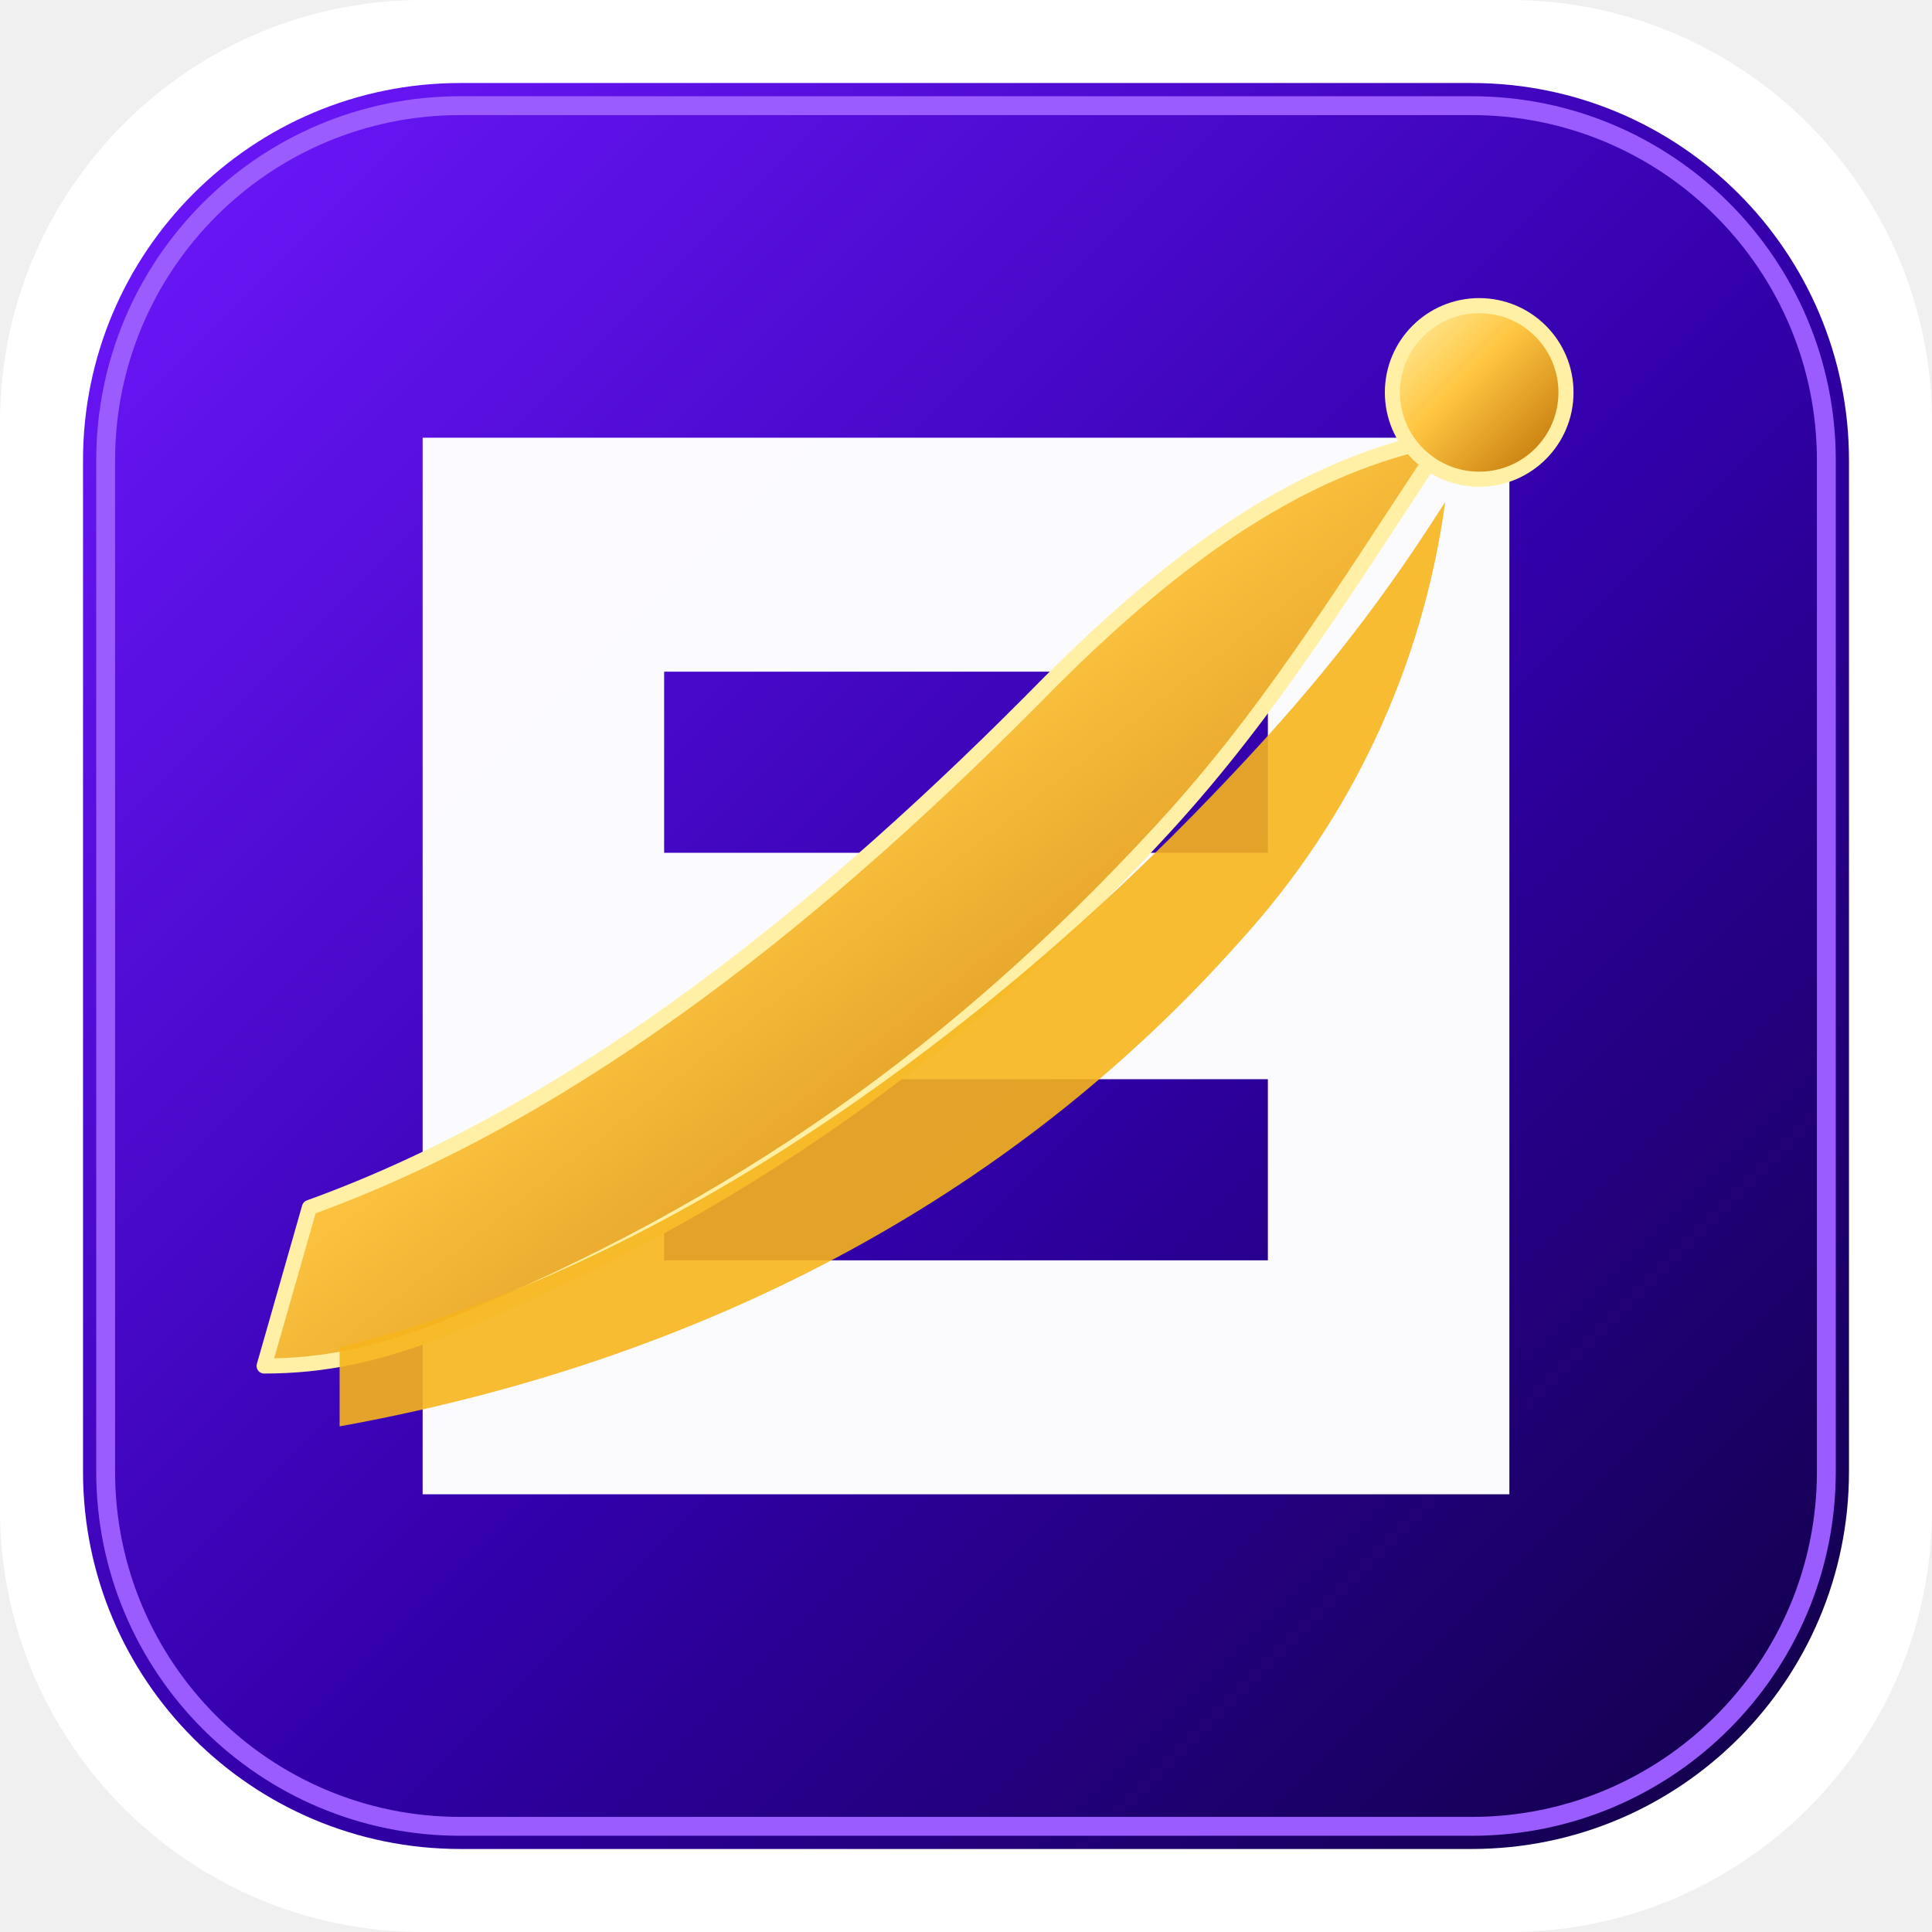
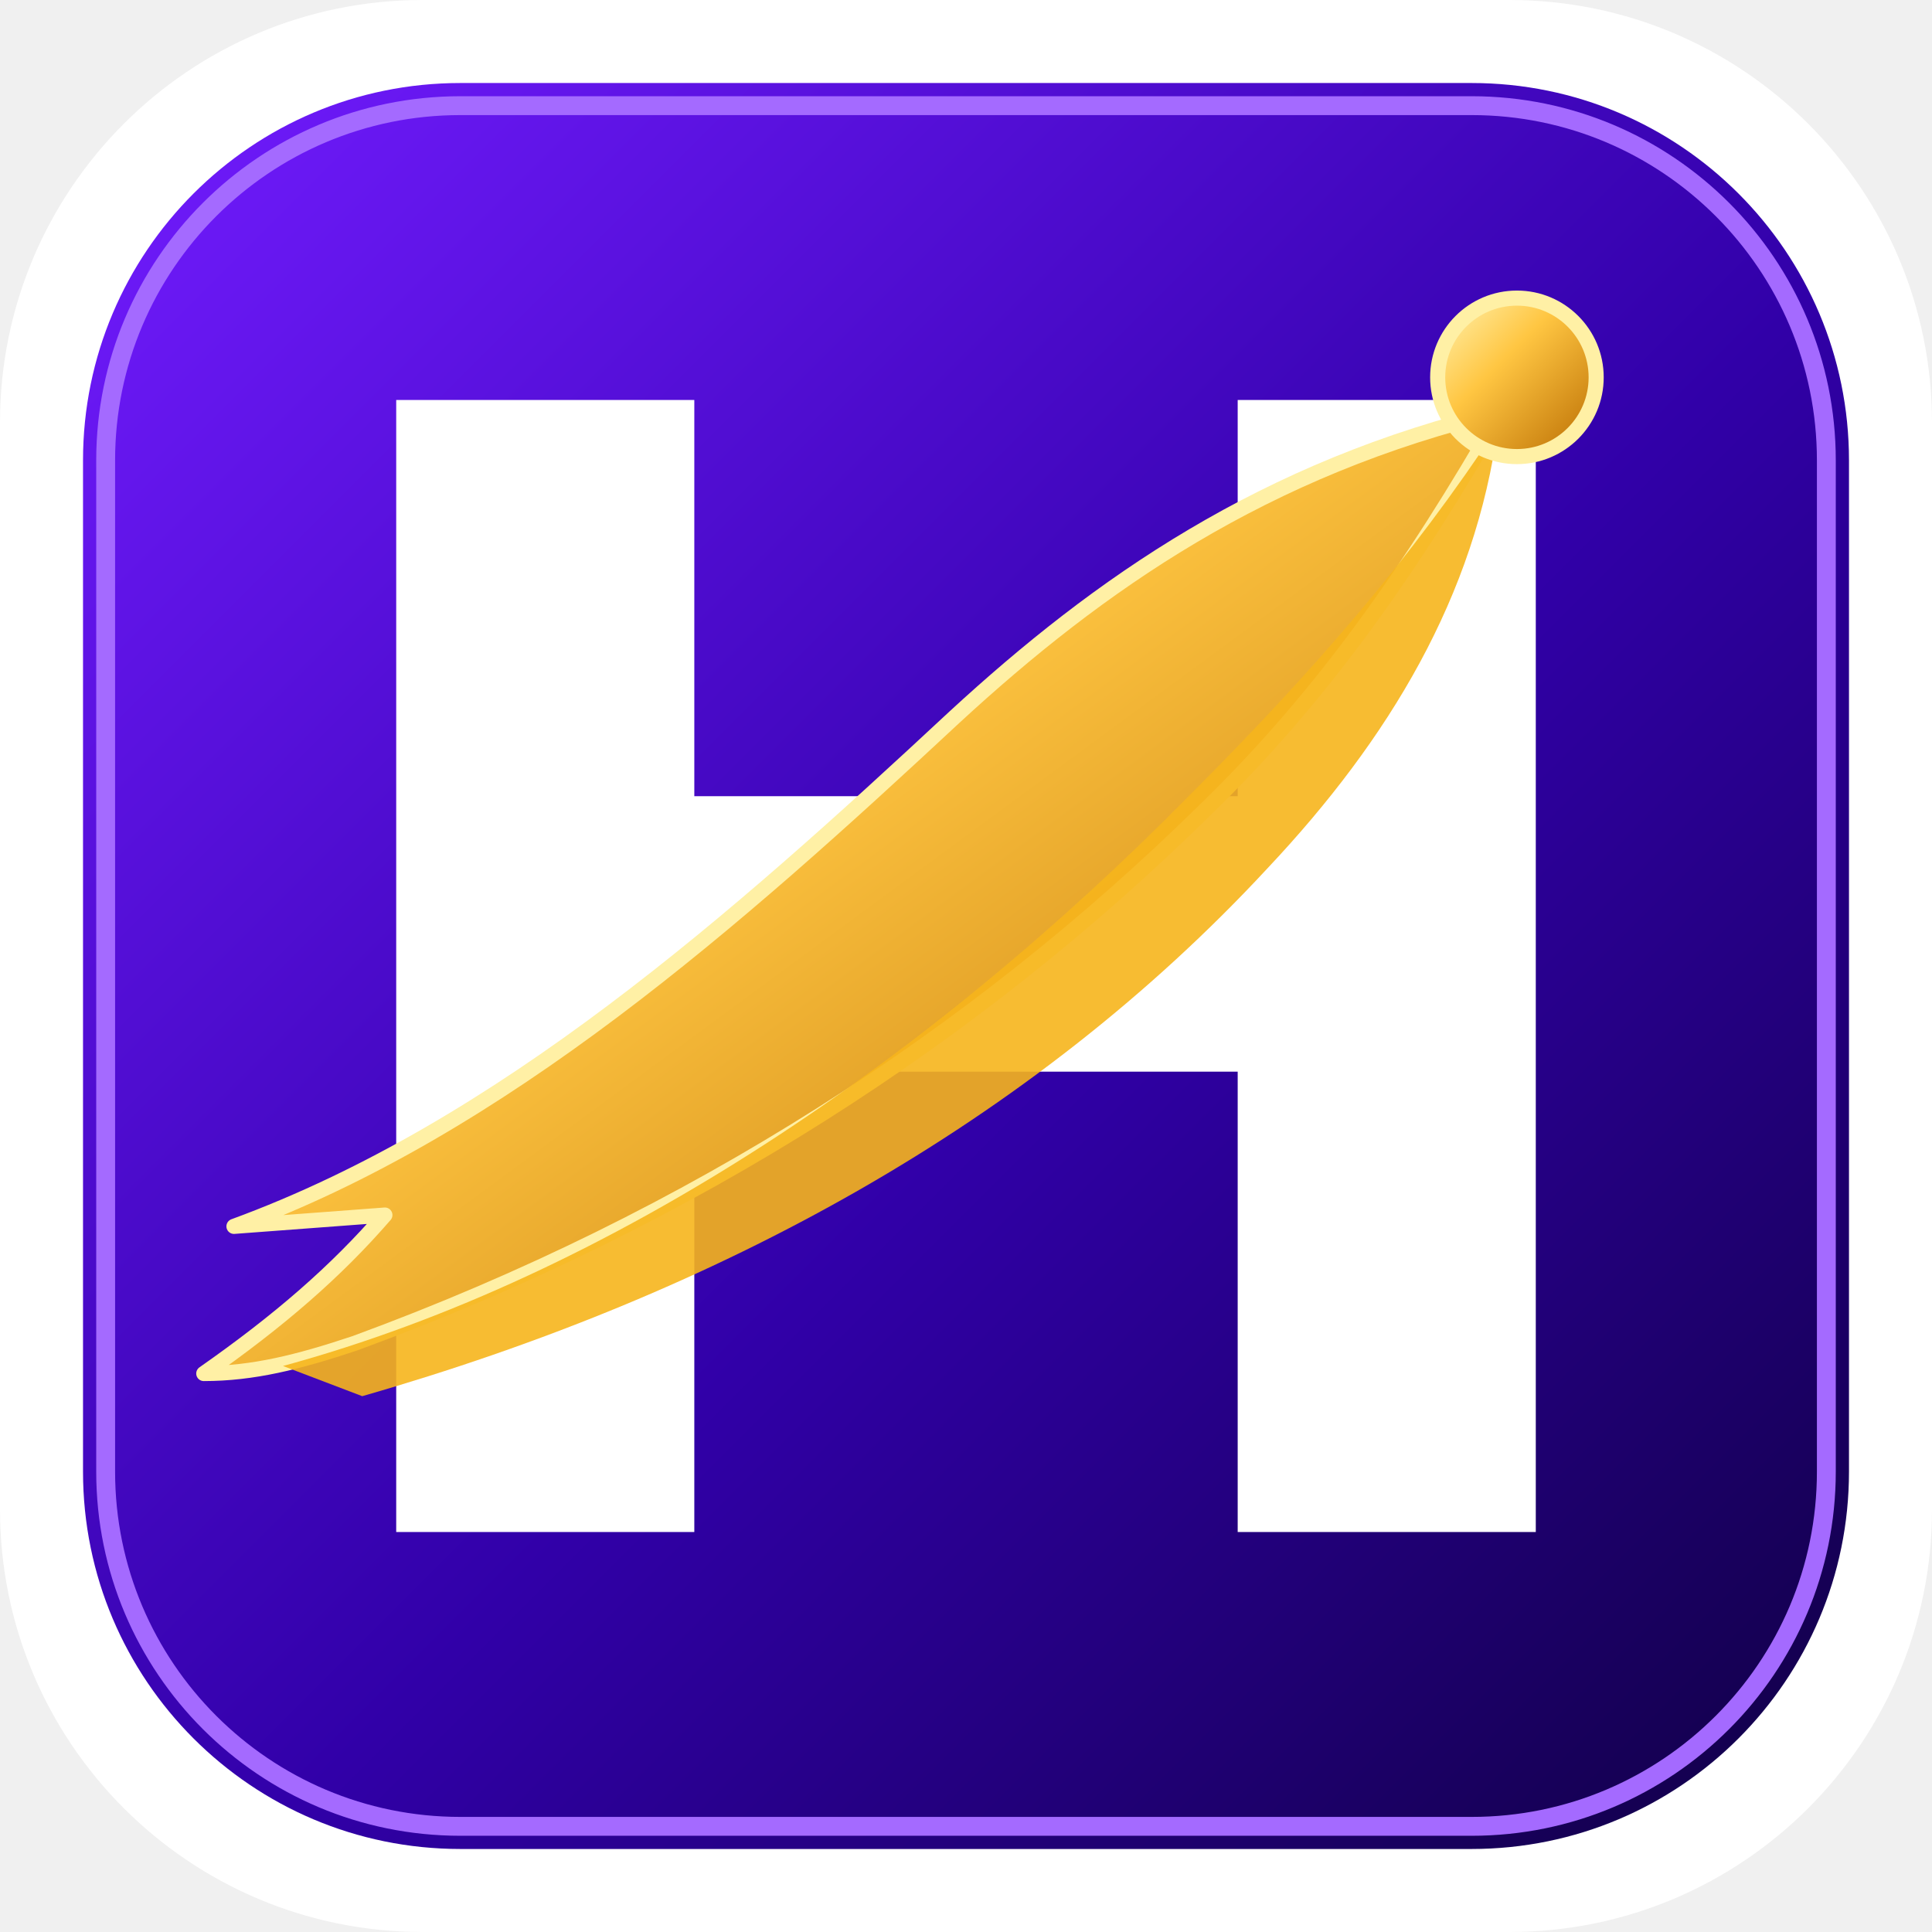
<svg xmlns="http://www.w3.org/2000/svg" viewBox="0 0 512 512">
  <defs>
    <linearGradient id="p" x1="0" y1="0" x2="1" y2="1">
-       <stop stop-color="#6f18ff" />
+       <stop stop-color="#721cff" />
      <stop offset=".55" stop-color="#3100a8" />
      <stop offset="1" stop-color="#100044" />
    </linearGradient>
    <linearGradient id="g" x1="0" y1="0" x2="1" y2="1">
-       <stop stop-color="#fff1a8" />
-       <stop offset=".42" stop-color="#ffc642" />
+       <stop stop-color="#fff4b4" />
+       <stop offset=".4" stop-color="#ffc642" />
      <stop offset="1" stop-color="#b86a00" />
    </linearGradient>
-     <filter id="s" x="-30%" y="-30%" width="160%" height="160%">
-       <feGaussianBlur stdDeviation="8" />
+     <filter id="glow" x="-30%" y="-30%" width="160%" height="160%">
+       <feGaussianBlur stdDeviation="5" />
    </filter>
  </defs>
  <rect width="512" height="512" rx="112" fill="#fff" />
  <rect x="22" y="22" width="468" height="468" rx="100" fill="url(#p)" />
-   <rect x="28" y="28" width="456" height="456" rx="94" fill="none" stroke="#9b5cff" stroke-width="5" />
-   <path d="M112 116h64v280h-64zM336 116h64v280h-64zM176 116h160v62H176zM176 226h160v60H176zM176 334h160v62H176z" fill="#fff" opacity=".98" />
-   <path d="M82 320C154 294 220 240 278 181c35-35 68-58 105-65-29 44-48 75-77 106-51 55-109 98-188 130-18 7-32 10-48 10z" fill="url(#g)" stroke="#fff0a5" stroke-width="4" stroke-linejoin="round" />
-   <path d="M90 357c83-20 168-80 232-147 24-25 42-47 61-77-6 44-25 84-54 116-62 70-145 112-239 129z" fill="#f6b51c" opacity=".9" />
-   <circle cx="392" cy="104" r="23" fill="url(#g)" stroke="#fff0a5" stroke-width="4" />
-   <path d="M112 432h288" stroke="url(#g)" stroke-width="8" stroke-linecap="round" />
+   <rect x="28" y="28" width="456" height="456" rx="94" fill="none" stroke="#a46aff" stroke-width="5" />
+   <path d="M105 106H184V211H328V106H407V406H328V284H184V406H105Z" fill="#fff" />
+   <path d="M62 325C133 299 195 244 253 190C291 155 335 124 398 109C374 151 350 185 319 215C259 274 184 323 94 356C79 361 67 364 54 364C74 350 89 337 102 322Z" fill="url(#g)" stroke="#fff0a5" stroke-width="4" stroke-linejoin="round" />
+   <path d="M75 362C163 338 247 280 315 211C348 178 374 148 397 113C391 158 368 196 336 230C273 298 190 343 96 370Z" fill="#f6b51c" opacity=".9" />
+   <circle cx="402" cy="100" r="21" fill="url(#g)" stroke="#fff0a5" stroke-width="4" />
+   <path d="M126 431H386" stroke="url(#g)" stroke-width="8" stroke-linecap="round" />
</svg>
